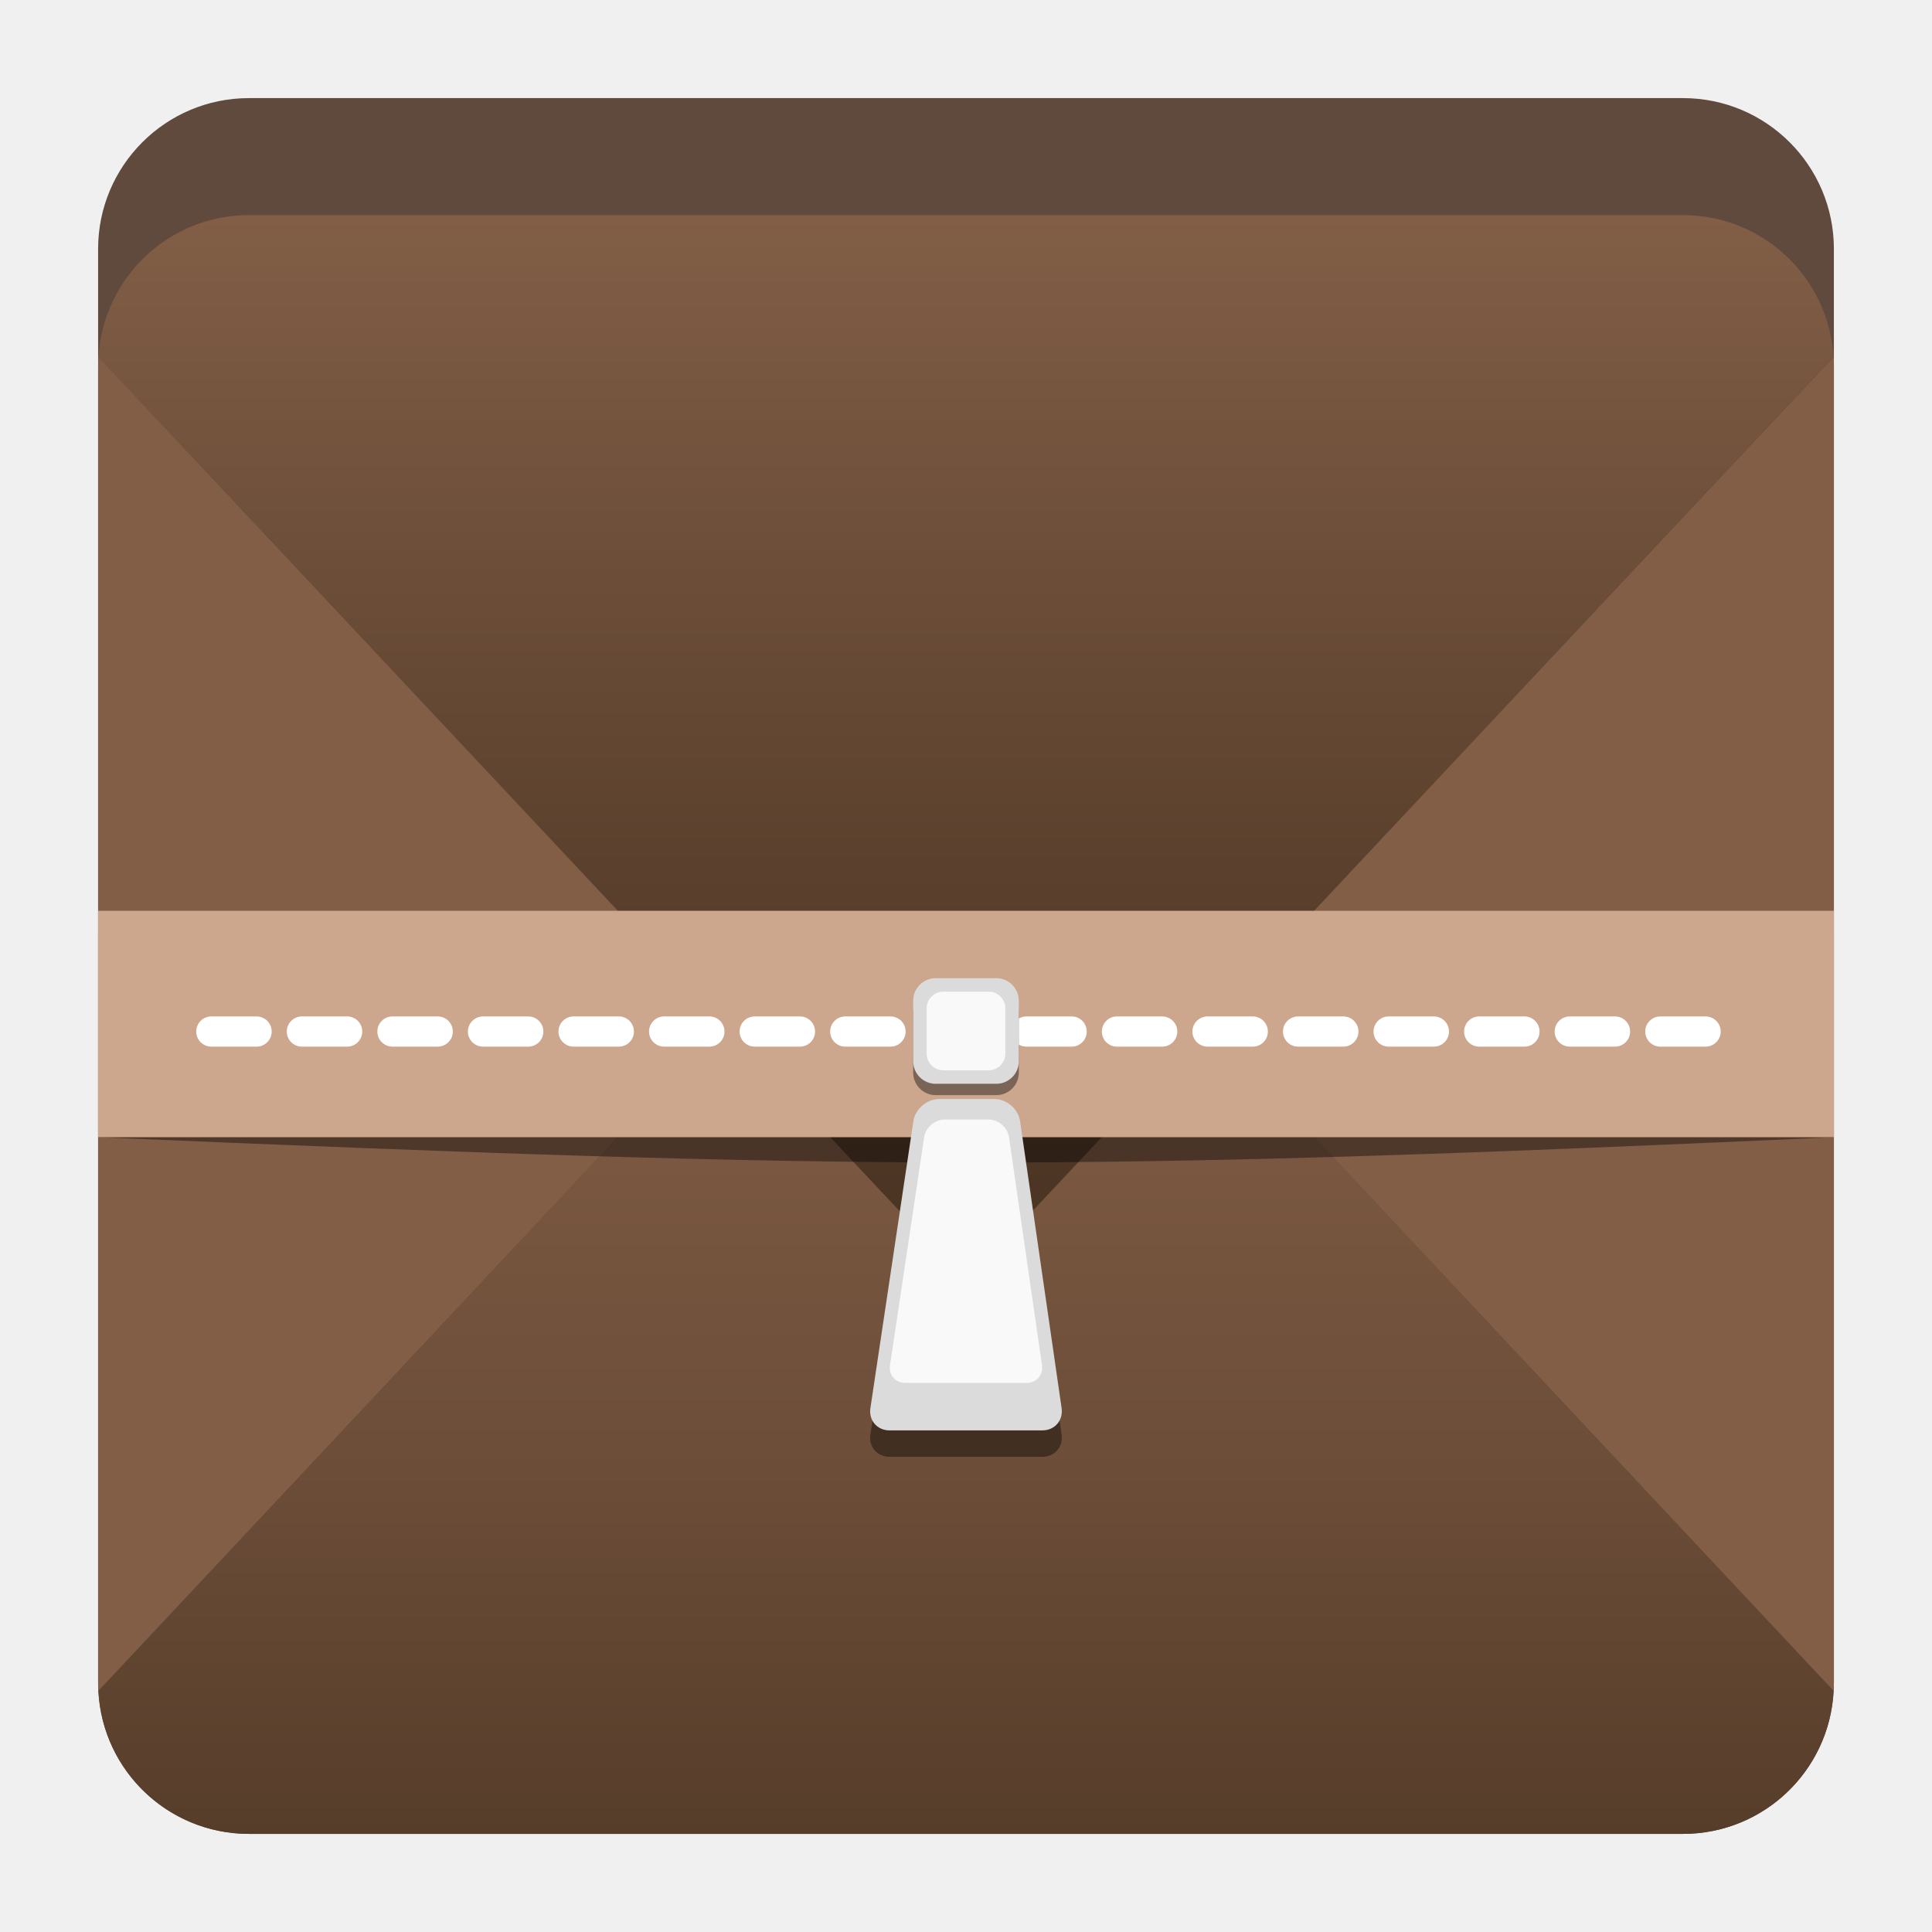
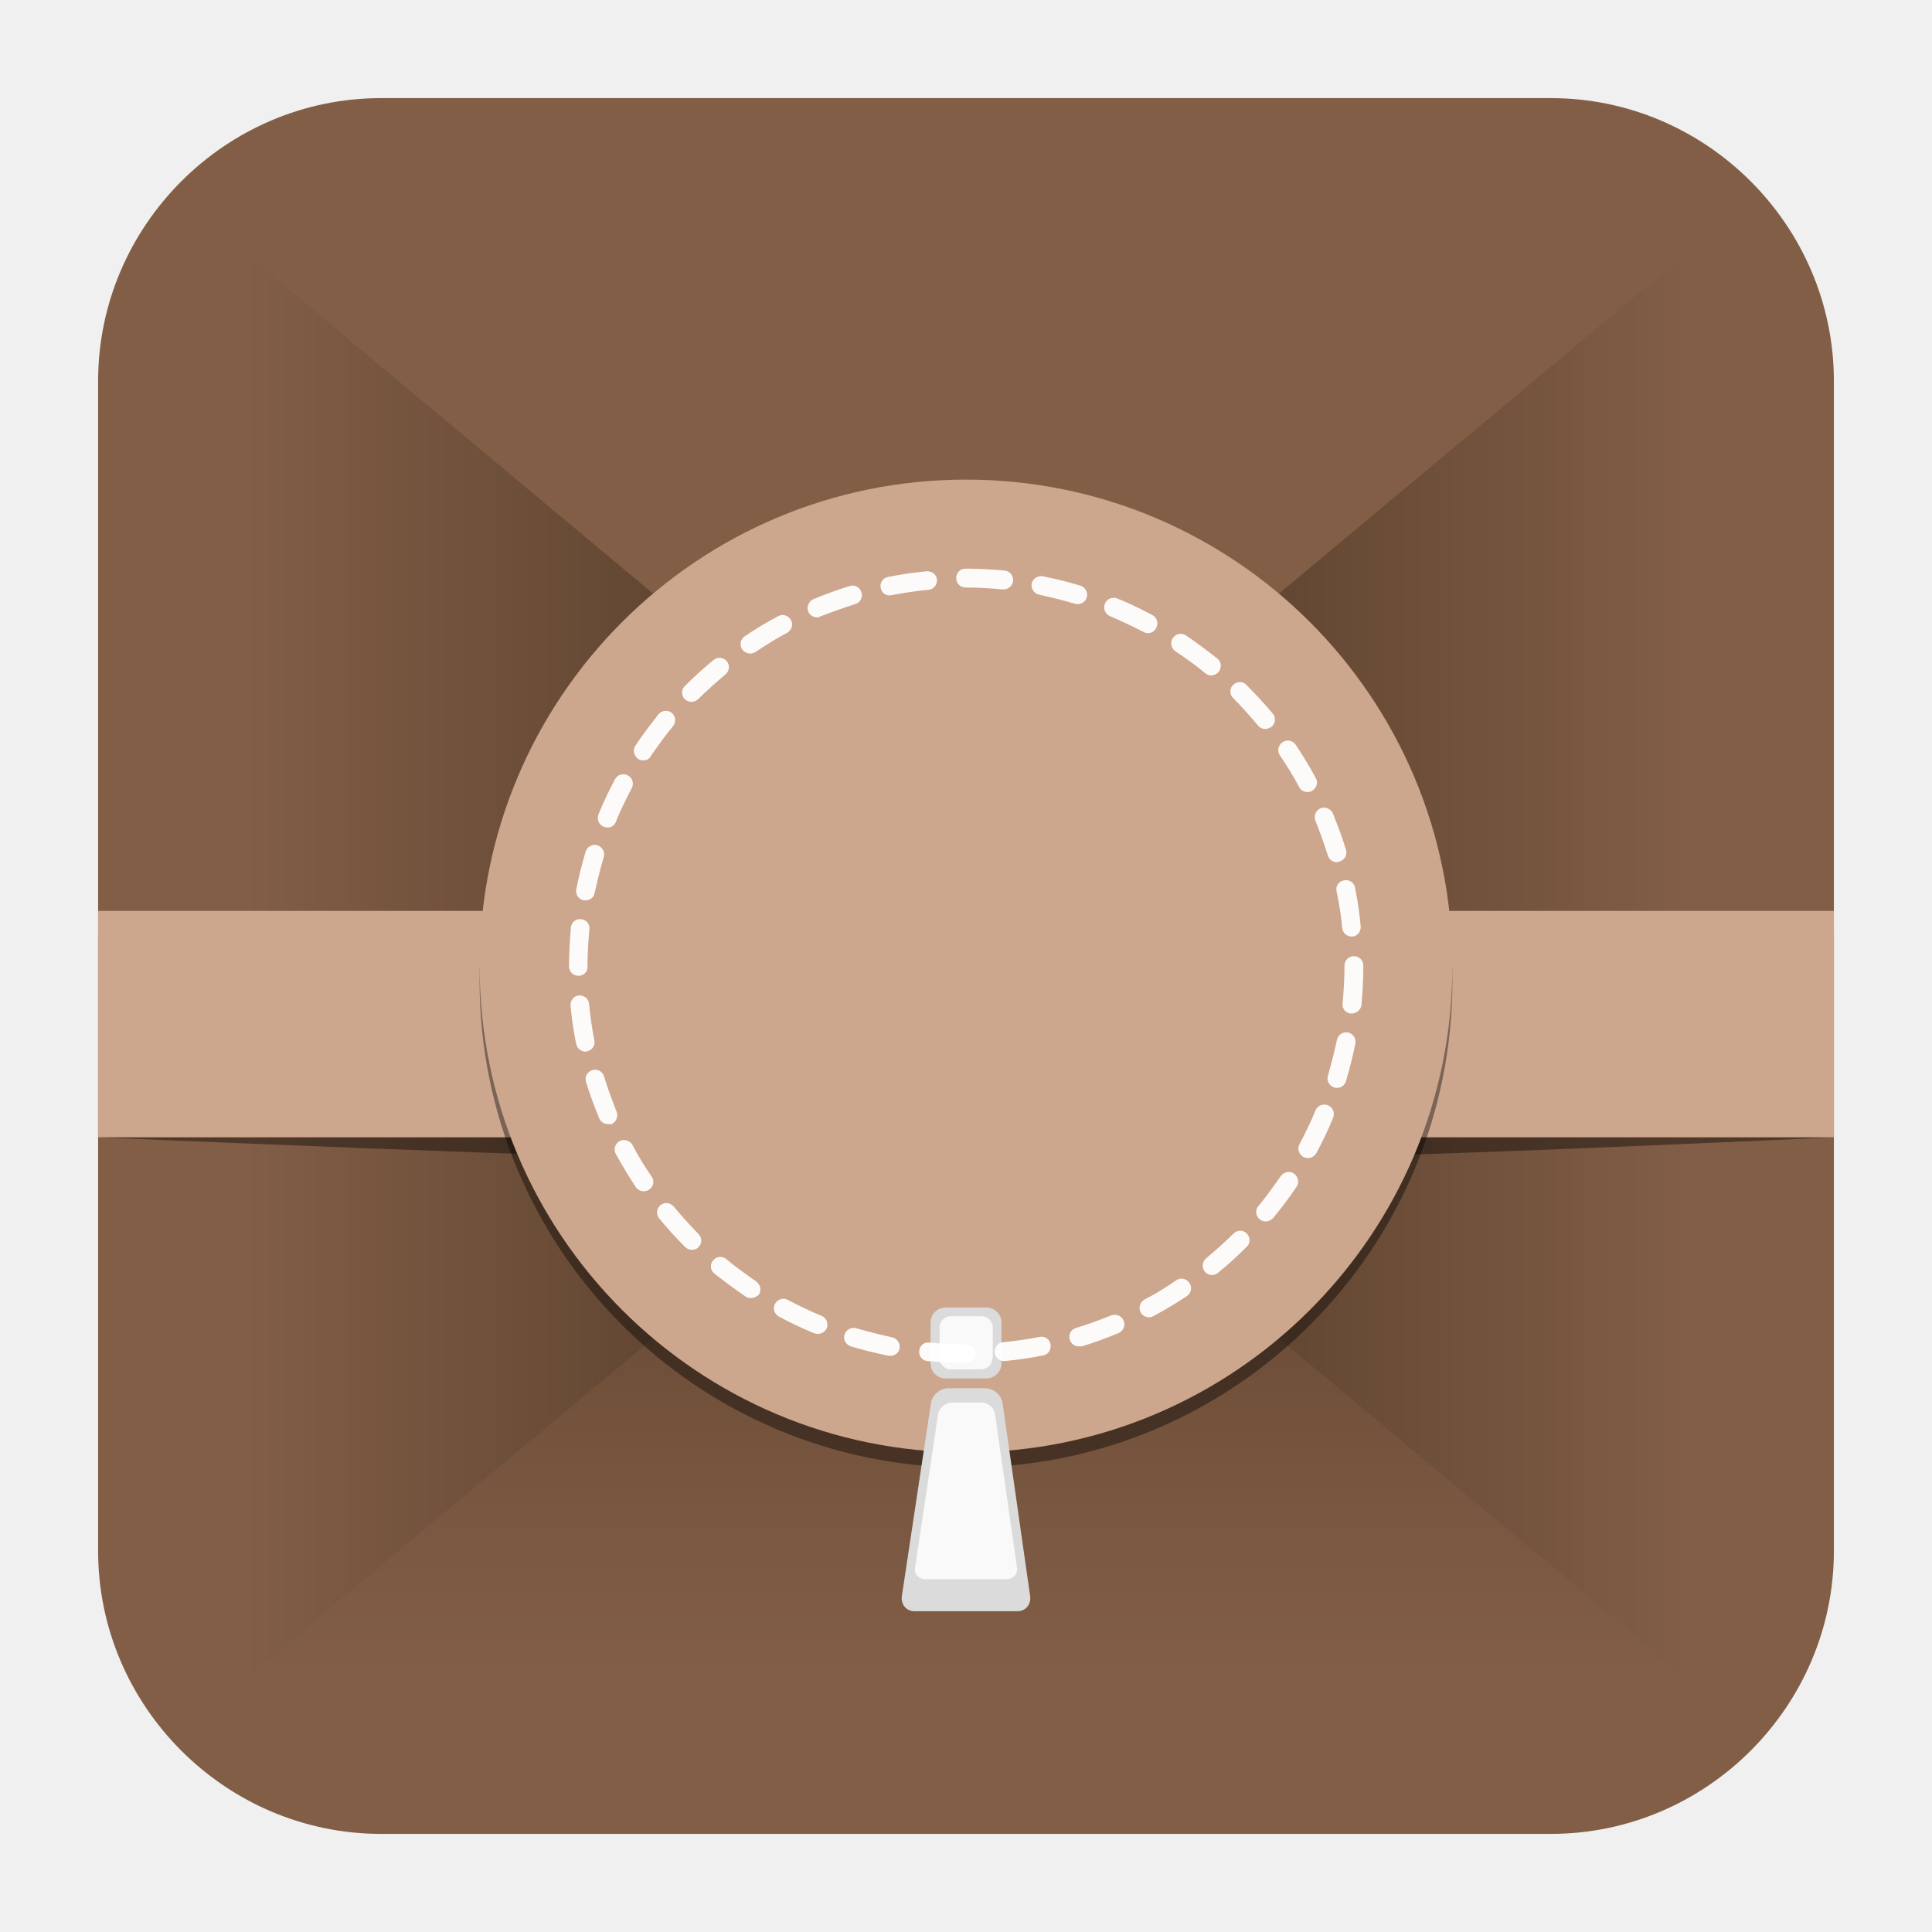
<svg xmlns="http://www.w3.org/2000/svg" version="1.1" id="Layer_1" x="0px" y="0px" viewBox="0 0 512 512" style="enable-background:new 0 0 512 512;" xml:space="preserve">
+   <style type="text/css">
+ 	.st0{fill:#825E46;}
+ 	.st1{fill:url(#SVGID_1_);}
+ 	.st2{fill:url(#SVGID_2_);}
+ 	.st3{fill:url(#SVGID_3_);}
+ 	.st4{opacity:0.4;enable-background:new    ;}
+ 	.st5{fill:#CCA68D;}
+ 	.st6{fill:#DBDBDB;}
+ 	.st7{fill:#F9F9F9;}
+ 	.st8{opacity:0.95;enable-background:new    ;}
+ 	.st9{fill:#FFFFFF;}
+ </style>
  <g>
-     <path style="fill:#E8E8E8;" d="M446,486H66c-22.1,0-40-17.9-40-40V66c0-22.1,17.9-40,40-40h380c22.1,0,40,17.9,40,40v380   C486,468.1,468.1,486,446,486z" />
-     <path style="fill:#60493D;" d="M446,486H66c-22.1,0-40-17.9-40-40V66c0-22.1,17.9-40,40-40h380c22.1,0,40,17.9,40,40v380   C486,468.1,468.1,486,446,486z" />
+     <path class="st0" d="M411,486H101c-41.2,0-75-33.8-75-75V101c0-41.2,33.8-75,75-75h310c41.2,0,75,33.8,75,75v310   C486,452.2,452.2,486,411,486z" />
    <g>
-       <path style="fill:#825E46;" d="M26.1,94.6c0,0.8-0.1,1.6-0.1,2.4v349c0,0.7,0,1.4,0.1,2.1l165.8-176.8L26.1,94.6z" />
-       <path style="fill:#825E46;" d="M320.1,271.3l165.8,176.8c0-0.7,0.1-1.4,0.1-2.1V97c0-0.8,0-1.6-0.1-2.4L320.1,271.3z" />
-       <linearGradient id="SVGID_1_" gradientUnits="userSpaceOnUse" x1="256" y1="486" x2="256" y2="203">
-         <stop offset="0" style="stop-color:#563D2A" />
-         <stop offset="0.362" style="stop-color:#6D4E39" />
-         <stop offset="0.717" style="stop-color:#7D5A43" />
-         <stop offset="1" style="stop-color:#825E46" />
+       <linearGradient id="SVGID_1_" gradientUnits="userSpaceOnUse" x1="256" y1="70.986" x2="256" y2="286.728" gradientTransform="matrix(1 0 0 -1 0 514)">
+         <stop offset="0" style="stop-color:#825E46" />
+         <stop offset="0.329" style="stop-color:#73523C" />
+         <stop offset="0.962" style="stop-color:#4B3423" />
+         <stop offset="1" style="stop-color:#483221" />
      </linearGradient>
-       <path style="fill:url(#SVGID_1_);" d="M320.1,271.3L256,203l-64.1,68.3L26.1,448.1c0,0,0,0,0,0.1C27.2,469.3,44.6,486,66,486h380    c21.4,0,38.8-16.7,39.9-37.8c0,0,0,0,0-0.1L320.1,271.3z" />
-       <linearGradient id="SVGID_2_" gradientUnits="userSpaceOnUse" x1="256" y1="339.7" x2="256" y2="57">
+       <polygon class="st1" points="68.9,443 256,227.3 443.1,443   " />
+       <linearGradient id="SVGID_2_" gradientUnits="userSpaceOnUse" x1="220.708" y1="258" x2="447.57" y2="258" gradientTransform="matrix(1 0 0 -1 0 514)">
        <stop offset="0" style="stop-color:#483221" />
        <stop offset="0.312" style="stop-color:#563D2A" />
        <stop offset="0.902" style="stop-color:#7B5942" />
        <stop offset="1" style="stop-color:#825E46" />
      </linearGradient>
-       <path style="fill:url(#SVGID_2_);" d="M485.9,94.5C484.6,73.6,467.3,57,446,57H66c-21.3,0-38.6,16.6-39.9,37.5v0.1l165.8,176.8    l64.1,68.3l64.1-68.3L485.9,94.5C485.9,94.6,485.9,94.5,485.9,94.5z" />
+       <polygon class="st2" points="447.6,445.4 220.7,256 447.6,66.6   " />
+       <linearGradient id="SVGID_3_" gradientUnits="userSpaceOnUse" x1="64.43" y1="258" x2="291.292" y2="258" gradientTransform="matrix(1 0 0 -1 0 514)">
+         <stop offset="0" style="stop-color:#825E46" />
+         <stop offset="9.840000e-02" style="stop-color:#7B5942" />
+         <stop offset="0.688" style="stop-color:#563D2A" />
+         <stop offset="1" style="stop-color:#483221" />
+       </linearGradient>
+       <polygon class="st3" points="64.4,445.4 291.3,256 64.4,66.6   " />
    </g>
-   </g>
-   <g>
-     <path style="opacity:0.4;" d="M486,301.368c-203.005,9.273-257,8.632-460,0v-54h460V301.368z" />
-     <rect x="26" y="241.368" style="fill:#CCA68D;" width="460" height="60" />
-     <path style="fill:#FFFFFF;" d="M452,277.368h-12c-2.209,0-4-1.791-4-4s1.791-4,4-4h12c2.209,0,4,1.791,4,4   S454.209,277.368,452,277.368z M428,277.368h-12c-2.209,0-4-1.791-4-4s1.791-4,4-4h12c2.209,0,4,1.791,4,4   S430.209,277.368,428,277.368z M404,277.368h-12c-2.209,0-4-1.791-4-4s1.791-4,4-4h12c2.209,0,4,1.791,4,4   S406.209,277.368,404,277.368z M380,277.368h-12c-2.209,0-4-1.791-4-4s1.791-4,4-4h12c2.209,0,4,1.791,4,4   S382.209,277.368,380,277.368z M356,277.368h-12c-2.209,0-4-1.791-4-4s1.791-4,4-4h12c2.209,0,4,1.791,4,4   S358.209,277.368,356,277.368z M332,277.368h-12c-2.209,0-4-1.791-4-4s1.791-4,4-4h12c2.209,0,4,1.791,4,4   S334.209,277.368,332,277.368z M308,277.368h-12c-2.209,0-4-1.791-4-4s1.791-4,4-4h12c2.209,0,4,1.791,4,4   S310.209,277.368,308,277.368z M284,277.368h-12c-2.209,0-4-1.791-4-4s1.791-4,4-4h12c2.209,0,4,1.791,4,4   S286.209,277.368,284,277.368z M260,277.368h-12c-2.209,0-4-1.791-4-4s1.791-4,4-4h12c2.209,0,4,1.791,4,4   S262.209,277.368,260,277.368z M236,277.368h-12c-2.209,0-4-1.791-4-4s1.791-4,4-4h12c2.209,0,4,1.791,4,4   S238.209,277.368,236,277.368z M212,277.368h-12c-2.209,0-4-1.791-4-4s1.791-4,4-4h12c2.209,0,4,1.791,4,4   S214.209,277.368,212,277.368z M188,277.368h-12c-2.209,0-4-1.791-4-4s1.791-4,4-4h12c2.209,0,4,1.791,4,4   S190.209,277.368,188,277.368z M164,277.368h-12c-2.209,0-4-1.791-4-4s1.791-4,4-4h12c2.209,0,4,1.791,4,4   S166.209,277.368,164,277.368z M140,277.368h-12c-2.209,0-4-1.791-4-4s1.791-4,4-4h12c2.209,0,4,1.791,4,4   S142.209,277.368,140,277.368z M116,277.368h-12c-2.209,0-4-1.791-4-4s1.791-4,4-4h12c2.209,0,4,1.791,4,4   S118.209,277.368,116,277.368z M92,277.368H80c-2.209,0-4-1.791-4-4s1.791-4,4-4h12c2.209,0,4,1.791,4,4S94.209,277.368,92,277.368   z M68,277.368H56c-2.209,0-4-1.791-4-4s1.791-4,4-4h12c2.209,0,4,1.791,4,4S70.209,277.368,68,277.368z" />
    <g>
-       <path style="opacity:0.4;" d="M281.339,380.174c0.469,3.242-1.827,5.894-5.103,5.894h-40.498c-3.276,0-5.559-2.65-5.074-5.89    l11.385-76.038c0.485-3.239,3.562-5.89,6.837-5.89h14.644c3.276,0,6.339,2.652,6.808,5.894L281.339,380.174z" />
-       <path style="fill:#DBDBDB;" d="M281.339,373.174c0.469,3.242-1.827,5.894-5.103,5.894h-40.498c-3.276,0-5.559-2.65-5.074-5.89    l11.385-76.038c0.485-3.239,3.562-5.89,6.837-5.89h14.644c3.276,0,6.339,2.652,6.808,5.894L281.339,373.174z" />
+       <path class="st4" d="M486,301.4c-203,9.3-257,8.6-460,0v-54h460V301.4z" />
+       <rect x="26" y="241.4" class="st5" width="460" height="60" />
+     </g>
+     <circle class="st4" cx="256" cy="260" r="128.9" />
+     <circle class="st5" cx="256" cy="256" r="128.9" />
+     <g>
+       <path class="st6" d="M273,423c0.3,2.2-1.2,4-3.4,4h-27.2c-2.2,0-3.7-1.8-3.4-4l7.7-51.1c0.3-2.2,2.4-4,4.6-4h9.8    c2.2,0,4.3,1.8,4.6,4L273,423z" />
      <g>
-         <path style="opacity:0.4;" d="M269.996,284.262c0,3.276-2.68,5.956-5.956,5.956h-16.08c-3.276,0-5.956-2.68-5.956-5.956v-16.08     c0-3.276,2.68-5.956,5.956-5.956h16.08c3.276,0,5.956,2.68,5.956,5.956V284.262z" />
-         <path style="fill:#DBDBDB;" d="M269.996,281.262c0,3.276-2.68,5.956-5.956,5.956h-16.08c-3.276,0-5.956-2.68-5.956-5.956v-16.08     c0-3.276,2.68-5.956,5.956-5.956h16.08c3.276,0,5.956,2.68,5.956,5.956V281.262z" />
-         <path style="fill:#F9F9F9;" d="M266.428,279.212c0,2.441-1.997,4.438-4.438,4.438h-11.981c-2.441,0-4.438-1.997-4.438-4.438     v-11.981c0-2.441,1.997-4.438,4.438-4.438h11.981c2.441,0,4.438,1.997,4.438,4.438V279.212z" />
+         <path class="st6" d="M265.4,361.3c0,2.2-1.8,4-4,4h-10.8c-2.2,0-4-1.8-4-4v-10.8c0-2.2,1.8-4,4-4h10.8c2.2,0,4,1.8,4,4V361.3z" />
+         <path class="st7" d="M263,359.9c0,1.6-1.3,3-3,3H252c-1.6,0-3-1.3-3-3v-8.1c0-1.6,1.3-3,3-3h8.1c1.6,0,3,1.3,3,3V359.9z" />
      </g>
-       <path style="fill:#F9F9F9;" d="M276.141,361.801c0.373,2.577-1.452,4.685-4.056,4.685h-32.189c-2.604,0-4.418-2.107-4.033-4.682    l9.049-60.438c0.386-2.575,2.831-4.682,5.435-4.682h11.64c2.604,0,5.039,2.108,5.411,4.685L276.141,361.801z" />
+       <path class="st7" d="M269.5,415.4c0.3,1.7-1,3.1-2.7,3.1h-21.6c-1.8,0-3-1.4-2.7-3.1l6.1-40.6c0.3-1.7,1.9-3.1,3.7-3.1h7.8    c1.8,0,3.4,1.4,3.6,3.1L269.5,415.4z" />
+     </g>
+     <g class="st8">
+       <g>
+         <path class="st9" d="M256.1,361.2L256.1,361.2c-3.5,0-6.9-0.2-10.3-0.5c-1.4-0.1-2.4-1.4-2.2-2.7c0.1-1.4,1.3-2.4,2.7-2.2     c3.2,0.3,6.5,0.5,9.8,0.5c1.4,0,2.5,1.1,2.5,2.5S257.4,361.2,256.1,361.2z M266.1,360.7c-1.3,0-2.4-1-2.5-2.3     c-0.1-1.4,0.9-2.6,2.2-2.7c3.3-0.3,6.5-0.8,9.7-1.4c1.4-0.3,2.7,0.6,2.9,2s-0.6,2.7-2,2.9c-3.4,0.7-6.8,1.2-10.2,1.5     C266.3,360.7,266.2,360.7,266.1,360.7z M236,359.3c-0.2,0-0.3,0-0.5,0c-3.4-0.7-6.7-1.5-10-2.5c-1.3-0.4-2.1-1.8-1.7-3.1     c0.4-1.3,1.8-2.1,3.1-1.7c3.1,0.9,6.3,1.7,9.5,2.4c1.4,0.3,2.2,1.6,2,2.9C238.2,358.5,237.2,359.3,236,359.3z M285.9,356.8     c-1.1,0-2.1-0.7-2.4-1.8c-0.4-1.3,0.3-2.7,1.7-3.1c3.1-0.9,6.2-2.1,9.3-3.3c1.3-0.5,2.7,0.1,3.3,1.4c0.5,1.3-0.1,2.7-1.4,3.3     c-3.2,1.3-6.4,2.5-9.7,3.5C286.4,356.8,286.1,356.8,285.9,356.8z M216.7,353.5c-0.3,0-0.6-0.1-1-0.2c-3.2-1.3-6.3-2.8-9.3-4.4     c-1.2-0.7-1.7-2.2-1-3.4c0.7-1.2,2.2-1.7,3.4-1c2.9,1.5,5.9,3,8.9,4.2c1.3,0.5,1.9,2,1.4,3.3     C218.7,352.9,217.7,353.5,216.7,353.5z M304.5,349.1c-0.9,0-1.8-0.5-2.2-1.3c-0.7-1.2-0.2-2.7,1-3.4c2.9-1.5,5.7-3.2,8.4-5.1     c1.1-0.8,2.7-0.5,3.5,0.7s0.5,2.7-0.7,3.5c-2.9,1.9-5.8,3.7-8.9,5.3C305.3,349,304.9,349.1,304.5,349.1z M199,344     c-0.5,0-1-0.1-1.4-0.4c-2.8-1.9-5.6-4-8.3-6.1c-1.1-0.9-1.2-2.5-0.3-3.5c0.9-1.1,2.5-1.2,3.5-0.3c2.5,2.1,5.2,4,7.9,5.9     c1.1,0.8,1.5,2.3,0.7,3.5C200.6,343.6,199.8,344,199,344z M321.2,337.9c-0.7,0-1.4-0.3-1.9-0.9c-0.9-1.1-0.7-2.6,0.3-3.5     c2.5-2.1,5-4.3,7.3-6.6c1-1,2.6-1,3.5,0c1,1,1,2.6,0,3.5c-2.4,2.4-5,4.8-7.6,6.9C322.3,337.7,321.8,337.9,321.2,337.9z      M183.4,331.2c-0.6,0-1.3-0.2-1.8-0.7c-2.4-2.4-4.8-5-6.9-7.6c-0.9-1.1-0.7-2.6,0.3-3.5c1.1-0.9,2.6-0.7,3.5,0.3     c2.1,2.5,4.3,5,6.6,7.3c1,1,1,2.6,0,3.5C184.7,331,184.1,331.2,183.4,331.2z M335.4,323.7c-0.6,0-1.1-0.2-1.6-0.6     c-1.1-0.9-1.2-2.5-0.3-3.5c2.1-2.5,4-5.2,5.9-7.9c0.8-1.1,2.3-1.5,3.5-0.7c1.1,0.8,1.5,2.3,0.7,3.5c-1.9,2.9-4,5.6-6.2,8.3     C336.9,323.3,336.2,323.7,335.4,323.7z M170.6,315.7c-0.8,0-1.6-0.4-2.1-1.1c-1.9-2.9-3.7-5.8-5.3-8.8c-0.7-1.2-0.2-2.7,1-3.4     c1.2-0.6,2.7-0.2,3.4,1c1.5,2.9,3.2,5.7,5.1,8.4c0.8,1.1,0.5,2.7-0.7,3.5C171.6,315.5,171.1,315.7,170.6,315.7z M346.6,306.9     c-0.4,0-0.8-0.1-1.2-0.3c-1.2-0.7-1.7-2.2-1-3.4c1.5-2.9,3-5.9,4.2-8.9c0.5-1.3,2-1.9,3.3-1.4c1.3,0.5,1.9,2,1.4,3.3     c-1.3,3.2-2.8,6.3-4.4,9.3C348.4,306.4,347.5,306.9,346.6,306.9z M161.1,297.9c-1,0-1.9-0.6-2.3-1.5c-1.3-3.2-2.5-6.4-3.5-9.7     c-0.4-1.3,0.3-2.7,1.7-3.1c1.3-0.4,2.7,0.3,3.1,1.7c0.9,3.1,2.1,6.2,3.3,9.3c0.5,1.3-0.1,2.7-1.3,3.3     C161.7,297.9,161.4,297.9,161.1,297.9z M354.3,288.3c-0.2,0-0.5,0-0.7-0.1c-1.3-0.4-2.1-1.8-1.7-3.1c0.9-3.1,1.7-6.3,2.4-9.5     c0.3-1.4,1.6-2.2,2.9-2c1.4,0.3,2.2,1.6,2,2.9c-0.7,3.4-1.5,6.7-2.5,10C356.4,287.6,355.4,288.3,354.3,288.3z M155.2,278.7     c-1.2,0-2.2-0.8-2.5-2c-0.7-3.4-1.2-6.8-1.5-10.2c-0.1-1.4,0.9-2.6,2.2-2.7c1.4-0.1,2.6,0.9,2.7,2.2c0.3,3.3,0.8,6.5,1.4,9.7     c0.3,1.4-0.6,2.7-2,2.9C155.6,278.6,155.4,278.7,155.2,278.7z M358.2,268.6c-0.1,0-0.2,0-0.2,0c-1.4-0.1-2.4-1.4-2.2-2.7     c0.3-3.2,0.5-6.6,0.5-9.8v-0.2c0-1.4,1.1-2.5,2.5-2.5s2.5,1.1,2.5,2.5v0.2c0,3.4-0.2,6.9-0.5,10.3     C360.6,267.6,359.5,268.6,358.2,268.6z M153.3,258.6c-1.4,0-2.5-1.1-2.5-2.5V256c0-3.4,0.2-6.8,0.5-10.2c0.1-1.4,1.4-2.4,2.7-2.2     c1.4,0.1,2.4,1.4,2.2,2.7c-0.3,3.2-0.5,6.5-0.5,9.7v0.1C155.8,257.5,154.7,258.6,153.3,258.6z M358.2,248.2c-1.3,0-2.4-1-2.5-2.3     c-0.3-3.3-0.8-6.5-1.5-9.7c-0.3-1.4,0.6-2.7,2-2.9c1.3-0.3,2.7,0.6,2.9,2c0.7,3.4,1.2,6.8,1.5,10.2c0.1,1.4-0.9,2.6-2.2,2.7     C358.4,248.2,358.3,248.2,358.2,248.2z M155.2,238.6c-0.2,0-0.3,0-0.5,0c-1.4-0.3-2.2-1.6-2-2.9c0.7-3.4,1.5-6.7,2.5-10     c0.4-1.3,1.8-2.1,3.1-1.7c1.3,0.4,2.1,1.8,1.7,3.1c-0.9,3.1-1.7,6.3-2.4,9.5C157.4,237.8,156.4,238.6,155.2,238.6z M354.3,228.5     c-1.1,0-2.1-0.7-2.4-1.8c-1-3.1-2.1-6.2-3.3-9.2c-0.5-1.3,0.1-2.7,1.3-3.3c1.3-0.5,2.7,0.1,3.3,1.3c1.3,3.2,2.5,6.4,3.5,9.7     c0.4,1.3-0.3,2.7-1.7,3.1C354.8,228.4,354.5,228.5,354.3,228.5z M161,219.3c-0.3,0-0.6-0.1-1-0.2c-1.3-0.5-1.9-2-1.4-3.3     c1.3-3.2,2.8-6.3,4.4-9.3c0.6-1.2,2.2-1.7,3.4-1c1.2,0.6,1.7,2.2,1,3.4c-1.5,2.9-3,5.9-4.2,8.9C162.9,218.7,162,219.3,161,219.3z      M346.5,209.9c-0.9,0-1.8-0.5-2.2-1.3c-1.5-2.9-3.3-5.7-5.1-8.4c-0.8-1.1-0.5-2.7,0.7-3.5c1.1-0.8,2.7-0.5,3.5,0.7     c1.9,2.9,3.7,5.8,5.3,8.8c0.7,1.2,0.2,2.7-1,3.4C347.3,209.8,346.9,209.9,346.5,209.9z M170.5,201.5c-0.5,0-1-0.1-1.4-0.4     c-1.1-0.8-1.5-2.3-0.7-3.5c1.9-2.9,4-5.6,6.1-8.3c0.9-1.1,2.5-1.2,3.5-0.4c1.1,0.9,1.2,2.4,0.4,3.5c-2.1,2.5-4,5.2-5.9,7.9     C172.1,201.2,171.3,201.5,170.5,201.5z M335.3,193.2c-0.7,0-1.4-0.3-1.9-0.9c-2.1-2.5-4.3-5-6.6-7.3c-1-1-1-2.6,0-3.5     c1-1,2.6-1,3.5,0c2.4,2.4,4.8,5,7,7.6c0.9,1.1,0.7,2.6-0.3,3.5C336.4,193,335.8,193.2,335.3,193.2z M183.3,186     c-0.6,0-1.3-0.2-1.8-0.7c-1-1-1-2.6,0-3.5c2.4-2.4,5-4.8,7.6-6.9c1.1-0.9,2.6-0.7,3.5,0.3c0.9,1.1,0.7,2.6-0.3,3.5     c-2.5,2.1-5,4.3-7.3,6.6C184.5,185.7,183.9,186,183.3,186z M321,179c-0.6,0-1.1-0.2-1.6-0.6c-2.5-2.1-5.2-4-7.9-5.8     c-1.1-0.8-1.5-2.3-0.7-3.5c0.8-1.2,2.3-1.5,3.5-0.7c2.8,1.9,5.6,4,8.3,6.1c1.1,0.9,1.2,2.4,0.4,3.5     C322.5,178.6,321.7,179,321,179z M198.8,173.2c-0.8,0-1.6-0.4-2.1-1.1c-0.8-1.1-0.5-2.7,0.7-3.5c2.8-1.9,5.8-3.7,8.8-5.3     c1.2-0.7,2.7-0.2,3.4,1c0.7,1.2,0.2,2.7-1,3.4c-2.9,1.5-5.7,3.3-8.4,5.1C199.8,173,199.3,173.2,198.8,173.2z M304.3,167.8     c-0.4,0-0.8-0.1-1.2-0.3c-2.9-1.5-5.9-2.9-8.9-4.2c-1.3-0.5-1.9-2-1.4-3.3c0.5-1.3,2-1.9,3.3-1.4c3.2,1.3,6.3,2.8,9.3,4.4     c1.2,0.6,1.7,2.2,1,3.4C306,167.3,305.1,167.8,304.3,167.8z M216.5,163.6c-1,0-1.9-0.6-2.3-1.5c-0.5-1.3,0.1-2.7,1.3-3.3     c3.2-1.3,6.4-2.5,9.7-3.5c1.3-0.4,2.7,0.3,3.1,1.7c0.4,1.3-0.3,2.7-1.7,3.1c-3.1,1-6.2,2.1-9.3,3.3     C217.2,163.6,216.8,163.6,216.5,163.6z M285.6,160.1c-0.2,0-0.5,0-0.7-0.1c-3.1-0.9-6.3-1.7-9.5-2.4c-1.4-0.3-2.2-1.6-2-2.9     s1.6-2.2,2.9-2c3.4,0.7,6.7,1.5,10,2.5c1.3,0.4,2.1,1.8,1.7,3.1C287.7,159.4,286.7,160.1,285.6,160.1z M235.8,157.8     c-1.2,0-2.2-0.8-2.4-2c-0.3-1.4,0.6-2.7,2-2.9c3.4-0.7,6.8-1.2,10.2-1.5c1.4-0.1,2.6,0.9,2.7,2.2c0.1,1.4-0.9,2.6-2.2,2.7     c-3.3,0.3-6.5,0.8-9.7,1.4C236.1,157.7,235.9,157.8,235.8,157.8z M265.9,156.2c-0.1,0-0.2,0-0.2,0c-3.2-0.3-6.4-0.5-9.6-0.5h-0.2     c-1.4,0-2.5-1.1-2.5-2.5s1.1-2.5,2.5-2.5h0.2c3.4,0,6.8,0.2,10.1,0.5c1.4,0.1,2.4,1.4,2.3,2.7     C268.3,155.3,267.2,156.2,265.9,156.2z" />
+       </g>
    </g>
  </g>
</svg>
